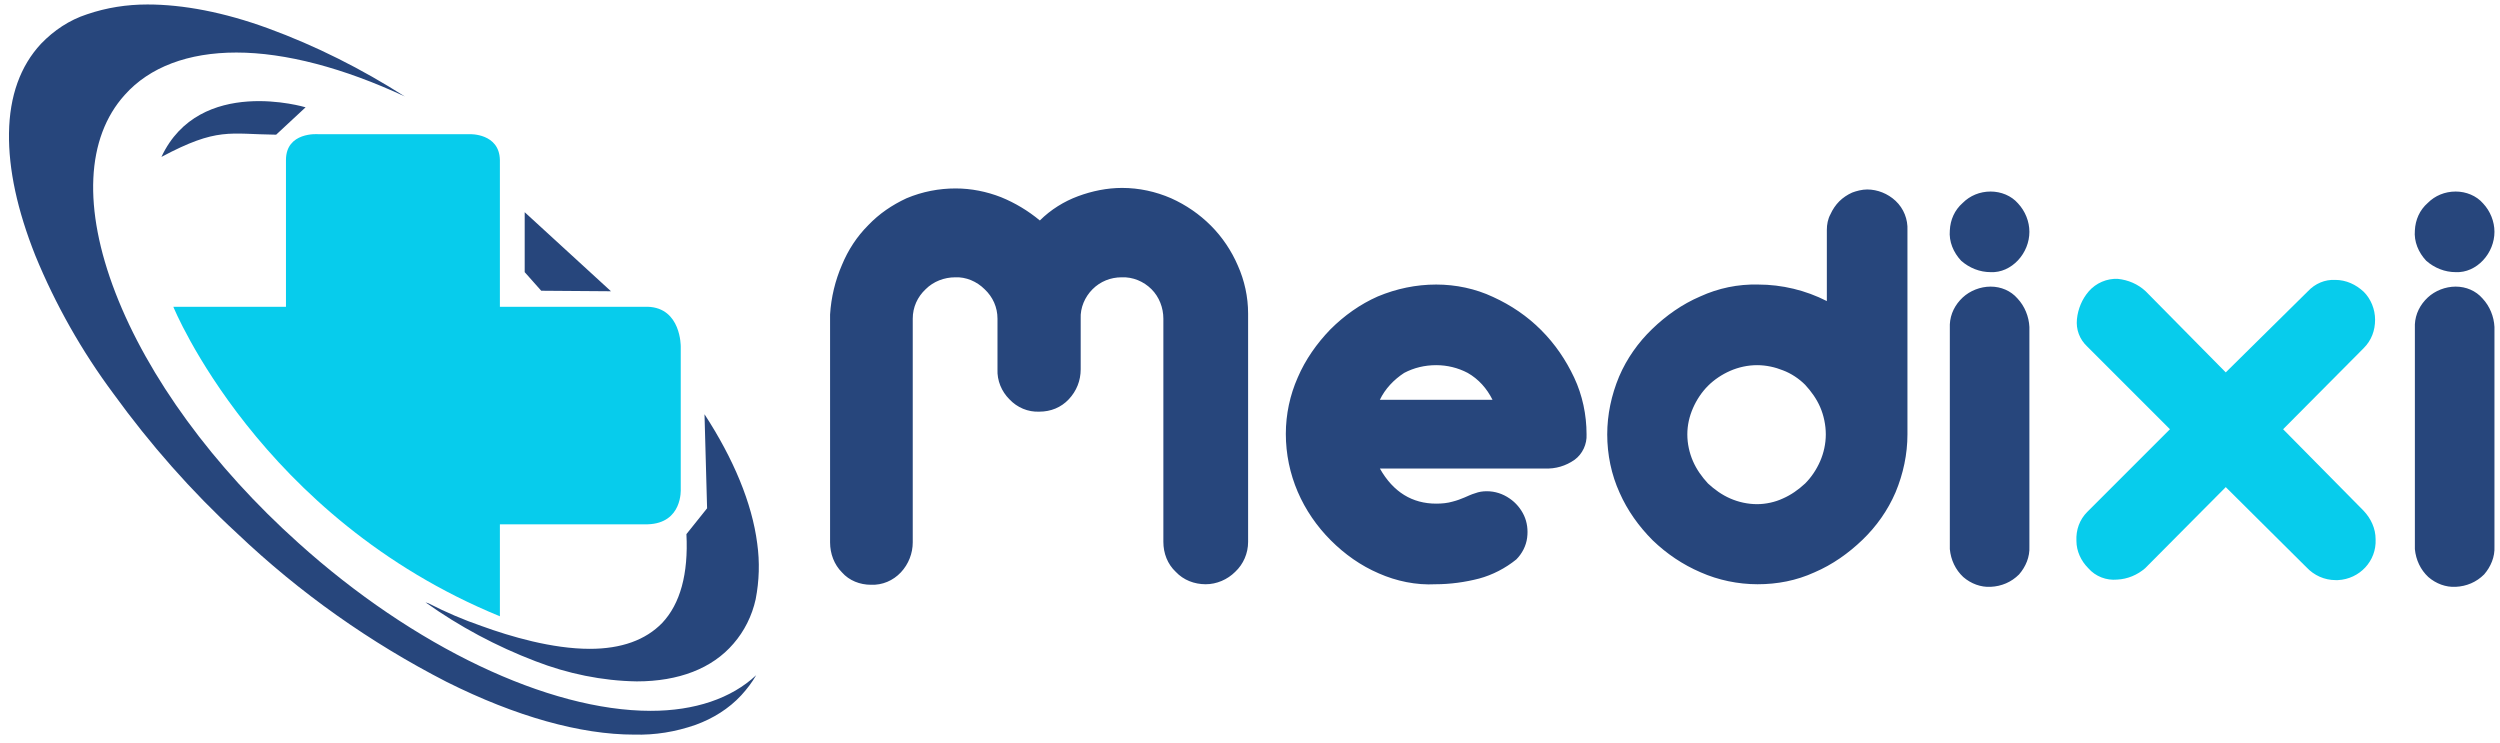
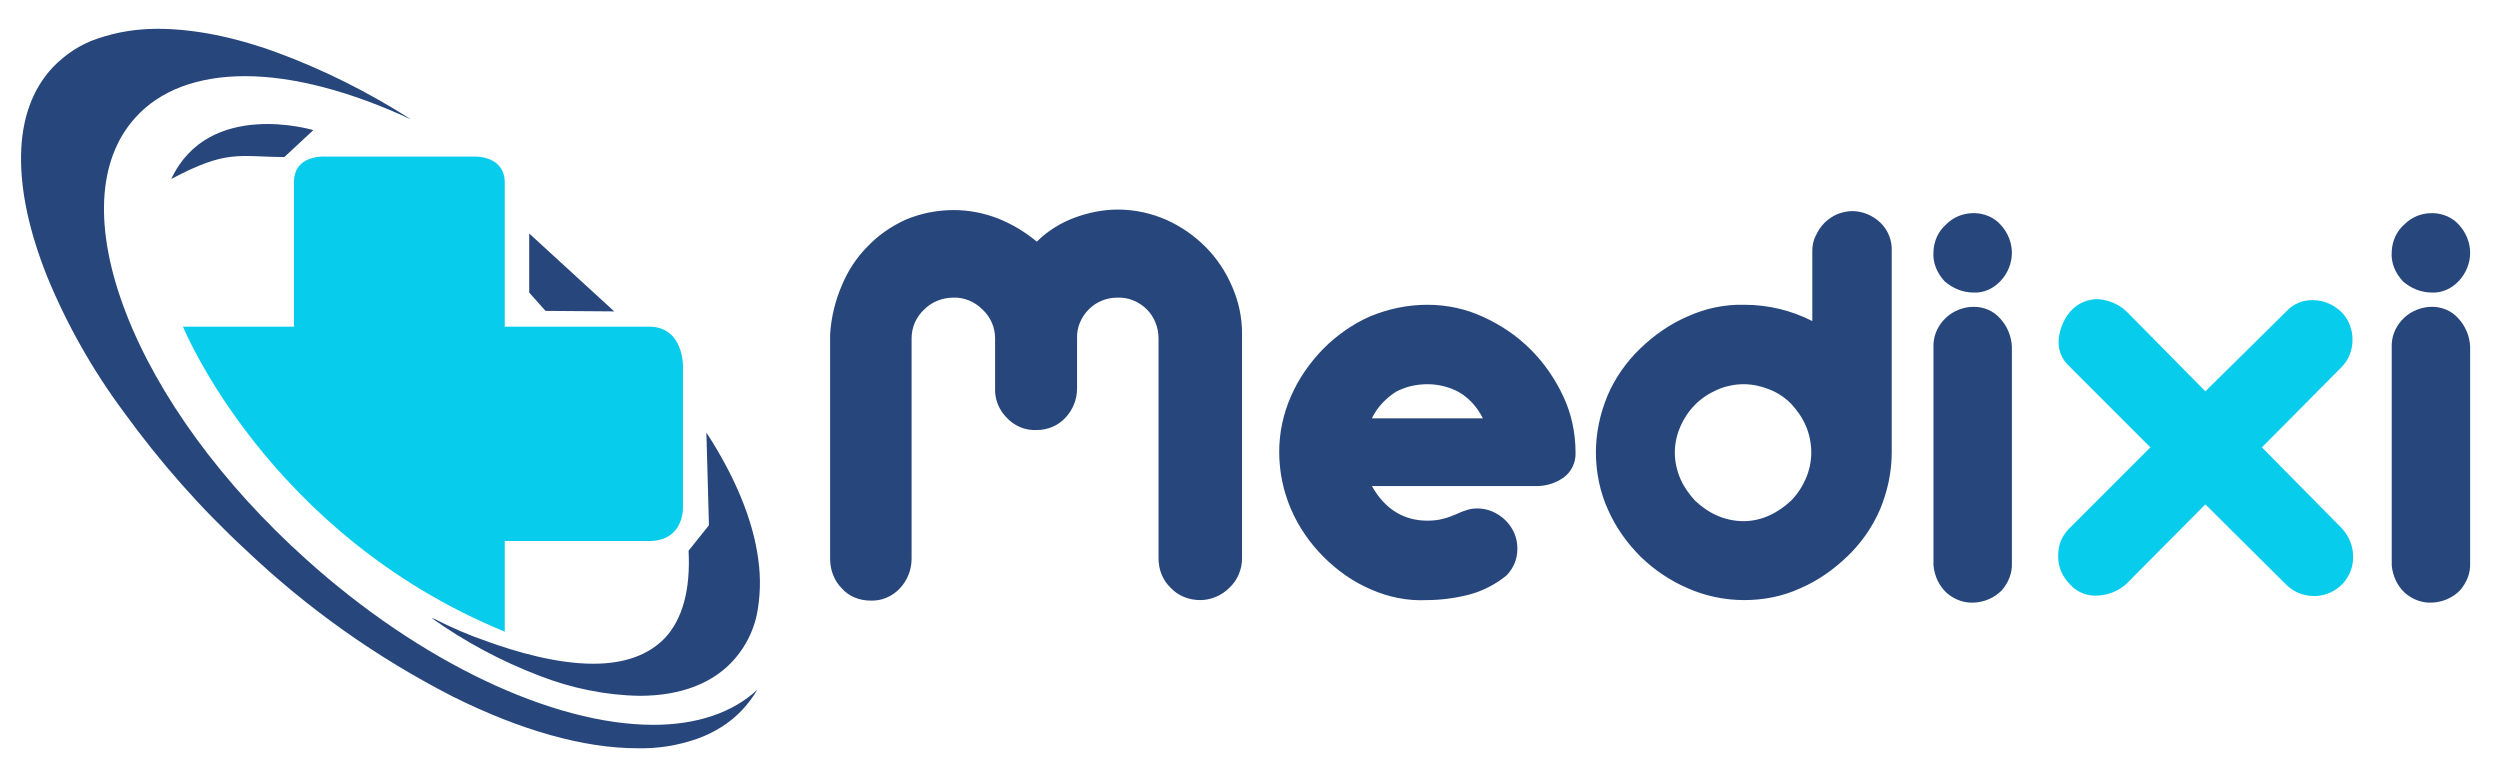
- <svg xmlns="http://www.w3.org/2000/svg" width="202" height="60" viewBox="0 0 202 60" fill="none">
-   <path d="M51.246 59.357C46.904 59.357 41.685 57.896 36.09 55.098C29.911 51.925 24.233 47.917 19.181 43.116C15.465 39.692 12.125 35.893 9.161 31.801C6.614 28.377 4.484 24.62 2.856 20.653C1.395 16.979 0.685 13.681 0.727 10.758C0.769 7.752 1.645 5.33 3.315 3.535C4.359 2.45 5.612 1.615 7.031 1.155C8.618 0.613 10.246 0.362 11.916 0.362C14.797 0.362 18.096 0.988 21.644 2.283C25.527 3.702 29.243 5.581 32.709 7.794C27.782 5.497 23.064 4.245 19.098 4.245C15.215 4.245 12.083 5.414 10.079 7.669C6.948 11.134 6.697 16.854 9.328 23.659C11.958 30.465 17.219 37.688 24.108 43.867C33.418 52.259 44.315 57.436 52.582 57.436C56.131 57.436 59.096 56.434 61.099 54.556C60.766 55.14 60.348 55.683 59.889 56.184C58.887 57.269 57.592 58.063 56.215 58.564C54.545 59.148 52.916 59.399 51.246 59.357ZM43.272 53.428C40.099 52.217 37.134 50.631 34.379 48.669L34.629 48.752C36.007 49.462 37.468 50.088 38.929 50.589C41.226 51.424 44.608 52.426 47.656 52.426C50.202 52.426 52.165 51.716 53.501 50.339C54.962 48.794 55.63 46.372 55.463 43.157L57.133 41.07L56.924 33.471C59.263 37.062 60.766 40.652 61.183 43.909C61.392 45.412 61.35 46.915 61.058 48.418C60.766 49.754 60.139 51.007 59.263 52.009C57.551 54.013 54.837 55.056 51.455 55.056C48.658 55.015 45.86 54.43 43.272 53.428ZM43.731 23.492L42.395 21.989V17.146L49.367 23.534L43.731 23.492ZM24.692 8.671L22.312 10.883C18.513 10.842 17.595 10.257 13.043 12.679C16.133 6.082 24.692 8.671 24.692 8.671Z" fill="#27467C" />
-   <path d="M14.004 24.787H23.106V12.929C23.106 10.633 25.694 10.842 25.694 10.842H37.969C37.969 10.842 40.349 10.758 40.391 12.929V24.787H52.332C55.046 24.87 55.004 28.002 55.004 28.002V39.525C55.004 39.525 55.171 42.281 52.332 42.364H40.391V49.796C20.935 41.821 14.004 24.787 14.004 24.787Z" fill="#07CCEC" />
-   <path d="M77.216 15.226C78.468 15.226 79.721 15.476 80.89 15.935C82.017 16.395 83.061 17.021 84.021 17.814C84.898 16.937 85.983 16.269 87.111 15.852C88.238 15.434 89.449 15.184 90.66 15.184C92.037 15.184 93.374 15.476 94.626 16.019C95.837 16.562 96.922 17.313 97.841 18.232C98.759 19.15 99.511 20.277 100.012 21.447C100.555 22.657 100.847 23.993 100.847 25.329V43.784C100.847 44.702 100.471 45.579 99.803 46.205C99.177 46.831 98.3 47.207 97.423 47.207C96.505 47.207 95.628 46.873 95.002 46.205C94.334 45.579 94 44.702 94 43.784V25.747C94 24.87 93.666 23.993 93.04 23.367C92.413 22.741 91.536 22.365 90.618 22.407C89.741 22.407 88.906 22.741 88.28 23.367C87.653 23.993 87.278 24.87 87.32 25.747V29.839C87.32 30.757 86.986 31.592 86.359 32.26C85.733 32.928 84.898 33.262 83.979 33.262C83.061 33.304 82.184 32.928 81.558 32.26C80.931 31.634 80.556 30.757 80.597 29.839V25.747C80.597 24.828 80.222 23.993 79.554 23.367C78.927 22.741 78.051 22.365 77.174 22.407C76.297 22.407 75.42 22.741 74.794 23.367C74.126 23.993 73.75 24.828 73.75 25.747V43.825C73.75 44.702 73.416 45.579 72.79 46.247C72.164 46.915 71.287 47.291 70.368 47.249C69.492 47.249 68.615 46.915 68.03 46.247C67.404 45.621 67.07 44.744 67.07 43.825V25.413C67.153 24.035 67.487 22.657 68.03 21.405C68.531 20.194 69.241 19.108 70.16 18.19C71.036 17.271 72.08 16.562 73.249 16.019C74.543 15.476 75.88 15.226 77.216 15.226ZM116.045 22.991C117.631 22.991 119.218 23.325 120.637 23.993C122.099 24.661 123.393 25.538 124.52 26.666C125.647 27.793 126.524 29.087 127.192 30.507C127.86 31.926 128.194 33.513 128.194 35.099C128.236 35.893 127.86 36.686 127.234 37.145C126.524 37.646 125.689 37.897 124.812 37.855H111.494C112.579 39.776 114.124 40.694 116.045 40.694C116.504 40.694 116.963 40.652 117.381 40.527C117.715 40.444 118.049 40.318 118.341 40.193C118.633 40.068 118.884 39.943 119.176 39.859C119.51 39.734 119.802 39.692 120.136 39.692C120.804 39.692 121.431 39.901 121.973 40.276C122.474 40.611 122.892 41.111 123.142 41.654C123.393 42.197 123.476 42.823 123.393 43.45C123.309 44.118 122.975 44.744 122.516 45.203C121.639 45.913 120.595 46.456 119.51 46.748C118.383 47.04 117.172 47.207 116.003 47.207C114.416 47.291 112.83 46.957 111.41 46.331C109.949 45.704 108.655 44.786 107.527 43.658C106.4 42.531 105.481 41.195 104.855 39.734C104.229 38.272 103.895 36.686 103.895 35.057C103.895 33.471 104.229 31.926 104.855 30.507C105.481 29.045 106.4 27.751 107.485 26.624C108.613 25.496 109.907 24.578 111.327 23.952C112.83 23.325 114.416 22.991 116.045 22.991ZM120.595 32.302C120.136 31.383 119.468 30.632 118.591 30.131C117.798 29.713 116.921 29.505 116.045 29.505C115.126 29.505 114.249 29.713 113.456 30.131C112.621 30.674 111.911 31.425 111.494 32.302H120.595ZM150.865 15.309C151.7 15.309 152.535 15.643 153.162 16.228C153.83 16.854 154.164 17.731 154.122 18.607V35.099C154.122 36.686 153.788 38.272 153.162 39.776C152.535 41.237 151.617 42.531 150.49 43.617C149.362 44.702 148.068 45.621 146.607 46.247C145.145 46.915 143.601 47.207 142.014 47.207C140.427 47.207 138.841 46.873 137.421 46.247C135.96 45.621 134.666 44.744 133.538 43.658C132.411 42.531 131.493 41.237 130.866 39.817C130.198 38.356 129.864 36.728 129.864 35.099C129.864 33.513 130.198 31.926 130.825 30.423C131.451 28.962 132.369 27.668 133.497 26.582C134.624 25.496 135.918 24.578 137.38 23.952C138.841 23.284 140.427 22.95 142.056 22.991C143.976 22.991 145.897 23.451 147.609 24.327V18.566C147.609 18.148 147.692 17.689 147.901 17.313C148.068 16.937 148.318 16.562 148.611 16.269C148.903 15.977 149.279 15.727 149.655 15.56C149.989 15.434 150.448 15.309 150.865 15.309ZM141.972 29.505C141.221 29.505 140.469 29.672 139.801 29.964C139.133 30.256 138.507 30.674 138.006 31.175C137.505 31.676 137.087 32.302 136.795 32.97C136.503 33.638 136.336 34.348 136.336 35.099C136.336 35.851 136.503 36.602 136.795 37.27C137.087 37.938 137.505 38.523 138.006 39.066C138.549 39.567 139.133 39.984 139.801 40.276C140.469 40.569 141.221 40.736 141.972 40.736C142.682 40.736 143.434 40.569 144.06 40.276C144.728 39.984 145.312 39.567 145.855 39.066C146.356 38.565 146.774 37.938 147.066 37.27C147.358 36.602 147.525 35.851 147.525 35.099C147.525 34.348 147.358 33.554 147.066 32.886C146.774 32.218 146.356 31.634 145.855 31.091C145.354 30.59 144.728 30.173 144.06 29.922C143.434 29.672 142.724 29.505 141.972 29.505ZM160.844 15.476C161.679 15.476 162.514 15.81 163.057 16.436C163.641 17.063 163.975 17.898 163.975 18.733C163.975 19.568 163.641 20.403 163.057 21.029C162.472 21.655 161.679 22.031 160.844 21.989C159.967 21.989 159.132 21.655 158.464 21.071C157.838 20.403 157.462 19.526 157.546 18.607C157.587 17.772 157.921 16.979 158.589 16.395C159.174 15.81 159.967 15.476 160.844 15.476ZM160.844 23.158C161.679 23.158 162.472 23.492 163.015 24.119C163.6 24.745 163.934 25.58 163.975 26.415V44.159C164.017 44.994 163.683 45.788 163.14 46.414C162.514 47.04 161.721 47.374 160.844 47.416C160.051 47.458 159.257 47.166 158.631 46.623C158.005 46.038 157.629 45.245 157.546 44.368V26.206C157.587 25.371 157.963 24.62 158.589 24.035C159.174 23.492 160.009 23.158 160.844 23.158ZM198.42 15.476C199.255 15.476 200.09 15.81 200.633 16.436C201.218 17.063 201.552 17.898 201.552 18.733C201.552 19.568 201.218 20.403 200.633 21.029C200.049 21.655 199.255 22.031 198.42 21.989C197.544 21.989 196.709 21.655 196.04 21.071C195.414 20.403 195.038 19.526 195.122 18.607C195.164 17.772 195.498 16.979 196.166 16.395C196.75 15.81 197.544 15.476 198.42 15.476ZM198.42 23.158C199.255 23.158 200.049 23.492 200.591 24.119C201.176 24.745 201.51 25.58 201.552 26.415V44.159C201.593 44.994 201.259 45.788 200.717 46.414C200.09 47.04 199.297 47.374 198.42 47.416C197.627 47.458 196.834 47.166 196.208 46.623C195.581 46.038 195.205 45.245 195.122 44.368V26.206C195.164 25.371 195.539 24.62 196.166 24.035C196.75 23.492 197.585 23.158 198.42 23.158Z" fill="#27467C" />
-   <path d="M186.479 23.534C187.064 22.908 187.857 22.574 188.692 22.616C189.569 22.616 190.362 22.991 190.989 23.576C191.573 24.16 191.907 24.995 191.907 25.831C191.907 26.707 191.615 27.5 190.989 28.127L184.475 34.682L190.989 41.279C191.573 41.905 191.949 42.698 191.949 43.575C192.032 45.328 190.655 46.79 188.901 46.873C188.859 46.873 188.776 46.873 188.734 46.873C187.815 46.873 186.98 46.498 186.354 45.829L179.841 39.358L173.328 45.913C172.701 46.456 171.908 46.79 171.073 46.831C170.196 46.915 169.319 46.581 168.735 45.913C168.15 45.328 167.775 44.535 167.775 43.7C167.733 42.823 168.025 41.988 168.651 41.362L175.332 34.682L168.651 28.002C168.025 27.417 167.733 26.624 167.816 25.789C167.9 24.954 168.234 24.16 168.777 23.534C169.361 22.866 170.238 22.49 171.115 22.532C171.95 22.616 172.743 22.95 173.369 23.534L179.841 30.089L186.479 23.534Z" fill="#07CCEC" />
+ <svg xmlns="http://www.w3.org/2000/svg" xmlns:xlink="http://www.w3.org/1999/xlink" width="205" height="63" version="1.1" id="Ebene_1" x="0px" y="0px" viewBox="0 0 491 149" style="enable-background:new 0 0 491 149;" xml:space="preserve">
+   <style type="text/css">
+ 	.st0{clip-path:url(#SVGID_00000137832438552219165290000002202100209040932252_);}
+ 	.st1{fill:#27467C;}
+ 	.st2{fill:#07CCEC;}
+ </style>
+   <g>
+     <defs>
+       <rect id="SVGID_1_" width="491" height="149" />
+     </defs>
+     <clipPath id="SVGID_00000140722143463290233580000009277906836899948220_">
+       <use xlink:href="#SVGID_1_" style="overflow:visible;" />
+     </clipPath>
+     <g id="plus" style="clip-path:url(#SVGID_00000140722143463290233580000009277906836899948220_);">
+       <g id="Component_1_1" transform="translate(4.136 4.711)">
+         <path id="Path_8" class="st1" d="M121,141.3c-10.4,0-22.9-3.5-36.3-10.2c-14.8-7.6-28.4-17.2-40.5-28.7     c-8.9-8.2-16.9-17.3-24-27.1C14.1,67.1,9,58.1,5.1,48.6C1.6,39.8-0.1,31.9,0,24.9c0.1-7.2,2.2-13,6.2-17.3C8.7,5,11.7,3,15.1,1.9     c3.8-1.3,7.7-1.9,11.7-1.9c6.9,0,14.8,1.5,23.3,4.6c9.3,3.4,18.2,7.9,26.5,13.2c-11.8-5.5-23.1-8.5-32.6-8.5     c-9.3,0-16.8,2.8-21.6,8.2c-7.5,8.3-8.1,22-1.8,38.3s18.9,33.6,35.4,48.4c22.3,20.1,48.4,32.5,68.2,32.5c8.5,0,15.6-2.4,20.4-6.9     c-0.8,1.4-1.8,2.7-2.9,3.9c-2.4,2.6-5.5,4.5-8.8,5.7C128.9,140.8,125,141.4,121,141.3L121,141.3z M101.9,127.1     c-7.6-2.9-14.7-6.7-21.3-11.4l0.6,0.2c3.3,1.7,6.8,3.2,10.3,4.4c5.5,2,13.6,4.4,20.9,4.4c6.1,0,10.8-1.7,14-5     c3.5-3.7,5.1-9.5,4.7-17.2l4-5l-0.5-18.2c5.6,8.6,9.2,17.2,10.2,25c0.5,3.6,0.4,7.2-0.3,10.8c-0.7,3.2-2.2,6.2-4.3,8.6     c-4.1,4.8-10.6,7.3-18.7,7.3C114.8,130.9,108.1,129.5,101.9,127.1z M103,55.4l-3.2-3.6V40.2l16.7,15.3L103,55.4z M57.4,19.9     l-5.7,5.3c-9.1-0.1-11.3-1.5-22.2,4.3C36.9,13.7,57.4,19.9,57.4,19.9z" />
+         <path id="Path_4" class="st2" d="M31.8,58.5h21.8V30.1c0-5.5,6.2-5,6.2-5h29.4c0,0,5.7-0.2,5.8,5v28.4h28.6     c6.5,0.2,6.4,7.7,6.4,7.7v27.6c0,0,0.4,6.6-6.4,6.8H95v17.8C48.4,99.3,31.8,58.5,31.8,58.5z" />
+         <path id="Path_6" class="st1" d="M183.2,35.6c3,0,6,0.6,8.8,1.7c2.7,1.1,5.2,2.6,7.5,4.5c2.1-2.1,4.7-3.7,7.4-4.7     c2.7-1,5.6-1.6,8.5-1.6c3.3,0,6.5,0.7,9.5,2c2.9,1.3,5.5,3.1,7.7,5.3c2.2,2.2,4,4.9,5.2,7.7c1.3,2.9,2,6.1,2,9.3v44.2     c0,2.2-0.9,4.3-2.5,5.8c-1.5,1.5-3.6,2.4-5.7,2.4c-2.2,0-4.3-0.8-5.8-2.4c-1.6-1.5-2.4-3.6-2.4-5.8V60.8c0-2.1-0.8-4.2-2.3-5.7     c-1.5-1.5-3.6-2.4-5.8-2.3c-2.1,0-4.1,0.8-5.6,2.3c-1.5,1.5-2.4,3.6-2.3,5.7v9.8c0,2.2-0.8,4.2-2.3,5.8c-1.5,1.6-3.5,2.4-5.7,2.4     c-2.2,0.1-4.3-0.8-5.8-2.4c-1.5-1.5-2.4-3.6-2.3-5.8v-9.8c0-2.2-0.9-4.2-2.5-5.7c-1.5-1.5-3.6-2.4-5.7-2.3     c-2.1,0-4.2,0.8-5.7,2.3c-1.6,1.5-2.5,3.5-2.5,5.7v43.3c0,2.1-0.8,4.2-2.3,5.8c-1.5,1.6-3.6,2.5-5.8,2.4c-2.1,0-4.2-0.8-5.6-2.4     c-1.5-1.5-2.3-3.6-2.3-5.8V60c0.2-3.3,1-6.6,2.3-9.6c1.2-2.9,2.9-5.5,5.1-7.7c2.1-2.2,4.6-3.9,7.4-5.2     C176.8,36.2,180,35.6,183.2,35.6z M276.2,54.2c3.8,0,7.6,0.8,11,2.4c3.5,1.6,6.6,3.7,9.3,6.4c2.7,2.7,4.8,5.8,6.4,9.2     c1.6,3.4,2.4,7.2,2.4,11c0.1,1.9-0.8,3.8-2.3,4.9c-1.7,1.2-3.7,1.8-5.8,1.7h-31.9c2.6,4.6,6.3,6.8,10.9,6.8     c1.1,0,2.2-0.1,3.2-0.4c0.8-0.2,1.6-0.5,2.3-0.8c0.7-0.3,1.3-0.6,2-0.8c0.8-0.3,1.5-0.4,2.3-0.4c1.6,0,3.1,0.5,4.4,1.4     c1.2,0.8,2.2,2,2.8,3.3c0.6,1.3,0.8,2.8,0.6,4.3c-0.2,1.6-1,3.1-2.1,4.2c-2.1,1.7-4.6,3-7.2,3.7c-2.7,0.7-5.6,1.1-8.4,1.1     c-3.8,0.2-7.6-0.6-11-2.1c-3.5-1.5-6.6-3.7-9.3-6.4c-2.7-2.7-4.9-5.9-6.4-9.4c-1.5-3.5-2.3-7.3-2.3-11.2c0-3.8,0.8-7.5,2.3-10.9     c1.5-3.5,3.7-6.6,6.3-9.3c2.7-2.7,5.8-4.9,9.2-6.4C268.5,55,272.3,54.2,276.2,54.2z M287.1,76.5c-1.1-2.2-2.7-4-4.8-5.2     c-1.9-1-4-1.5-6.1-1.5c-2.2,0-4.3,0.5-6.2,1.5c-2,1.3-3.7,3.1-4.7,5.2H287.1z M359.6,35.8c2,0,4,0.8,5.5,2.2     c1.6,1.5,2.4,3.6,2.3,5.7v39.5c0,3.8-0.8,7.6-2.3,11.2c-1.5,3.5-3.7,6.6-6.4,9.2c-2.7,2.6-5.8,4.8-9.3,6.3     c-3.5,1.6-7.2,2.3-11,2.3c-3.8,0-7.6-0.8-11-2.3c-3.5-1.5-6.6-3.6-9.3-6.2c-2.7-2.7-4.9-5.8-6.4-9.2c-1.6-3.5-2.4-7.4-2.4-11.3     c0-3.8,0.8-7.6,2.3-11.2c1.5-3.5,3.7-6.6,6.4-9.2c2.7-2.6,5.8-4.8,9.3-6.3c3.5-1.6,7.3-2.4,11.2-2.3c4.6,0,9.2,1.1,13.3,3.2V43.6     c0-1,0.2-2.1,0.7-3c0.4-0.9,1-1.8,1.7-2.5c0.7-0.7,1.6-1.3,2.5-1.7C357.5,36.1,358.6,35.8,359.6,35.8z M338.3,69.8     c-1.8,0-3.6,0.4-5.2,1.1c-1.6,0.7-3.1,1.7-4.3,2.9c-1.2,1.2-2.2,2.7-2.9,4.3c-0.7,1.6-1.1,3.3-1.1,5.1c0,1.8,0.4,3.6,1.1,5.2     c0.7,1.6,1.7,3,2.9,4.3c1.3,1.2,2.7,2.2,4.3,2.9c1.6,0.7,3.4,1.1,5.2,1.1c1.7,0,3.5-0.4,5-1.1c1.6-0.7,3-1.7,4.3-2.9     c1.2-1.2,2.2-2.7,2.9-4.3c0.7-1.6,1.1-3.4,1.1-5.2c0-1.8-0.4-3.7-1.1-5.3c-0.7-1.6-1.7-3-2.9-4.3c-1.2-1.2-2.7-2.2-4.3-2.8     C341.8,70.2,340.1,69.8,338.3,69.8z M383.5,36.2c2,0,4,0.8,5.3,2.3C390.2,40,391,42,391,44c0,2-0.8,4-2.2,5.5     c-1.4,1.5-3.3,2.4-5.3,2.3c-2.1,0-4.1-0.8-5.7-2.2c-1.5-1.6-2.4-3.7-2.2-5.9c0.1-2,0.9-3.9,2.5-5.3     C379.5,37,381.4,36.2,383.5,36.2L383.5,36.2z M383.5,54.6c2,0,3.9,0.8,5.2,2.3c1.4,1.5,2.2,3.5,2.3,5.5v42.5c0.1,2-0.7,3.9-2,5.4     c-1.5,1.5-3.4,2.3-5.5,2.4c-1.9,0.1-3.8-0.6-5.3-1.9c-1.5-1.4-2.4-3.3-2.6-5.4V61.9c0.1-2,1-3.8,2.5-5.2     C379.5,55.4,381.5,54.6,383.5,54.6L383.5,54.6z M473.5,36.2c2,0,4,0.8,5.3,2.3C480.2,40,481,42,481,44c0,2-0.8,4-2.2,5.5     c-1.4,1.5-3.3,2.4-5.3,2.3c-2.1,0-4.1-0.8-5.7-2.2c-1.5-1.6-2.4-3.7-2.2-5.9c0.1-2,0.9-3.9,2.5-5.3     C469.5,37,471.4,36.2,473.5,36.2L473.5,36.2z M473.5,54.6c2,0,3.9,0.8,5.2,2.3c1.4,1.5,2.2,3.5,2.3,5.5v42.5c0.1,2-0.7,3.9-2,5.4     c-1.5,1.5-3.4,2.3-5.5,2.4c-1.9,0.1-3.8-0.6-5.3-1.9c-1.5-1.4-2.4-3.3-2.6-5.4V61.9c0.1-2,1-3.8,2.5-5.2     C469.5,55.4,471.5,54.6,473.5,54.6L473.5,54.6z" />
+         <path id="Path_7" class="st2" d="M444.9,55.5c1.4-1.5,3.3-2.3,5.3-2.2c2.1,0,4,0.9,5.5,2.3c1.4,1.4,2.2,3.4,2.2,5.4     c0,2.1-0.7,4-2.2,5.5l-15.6,15.7L455.7,98c1.4,1.5,2.3,3.4,2.3,5.5c0.2,4.2-3.1,7.7-7.3,7.9c-0.1,0-0.3,0-0.4,0     c-2.2,0-4.2-0.9-5.7-2.5L429,93.4l-15.6,15.7c-1.5,1.3-3.4,2.1-5.4,2.2c-2.1,0.2-4.2-0.6-5.6-2.2c-1.4-1.4-2.3-3.3-2.3-5.3     c-0.1-2.1,0.6-4.1,2.1-5.6l16-16l-16-16c-1.5-1.4-2.2-3.3-2-5.3c0.2-2,1-3.9,2.3-5.4c1.4-1.6,3.5-2.5,5.6-2.4     c2,0.2,3.9,1,5.4,2.4L429,71.2L444.9,55.5z" />
+       </g>
+     </g>
+   </g>
</svg>
